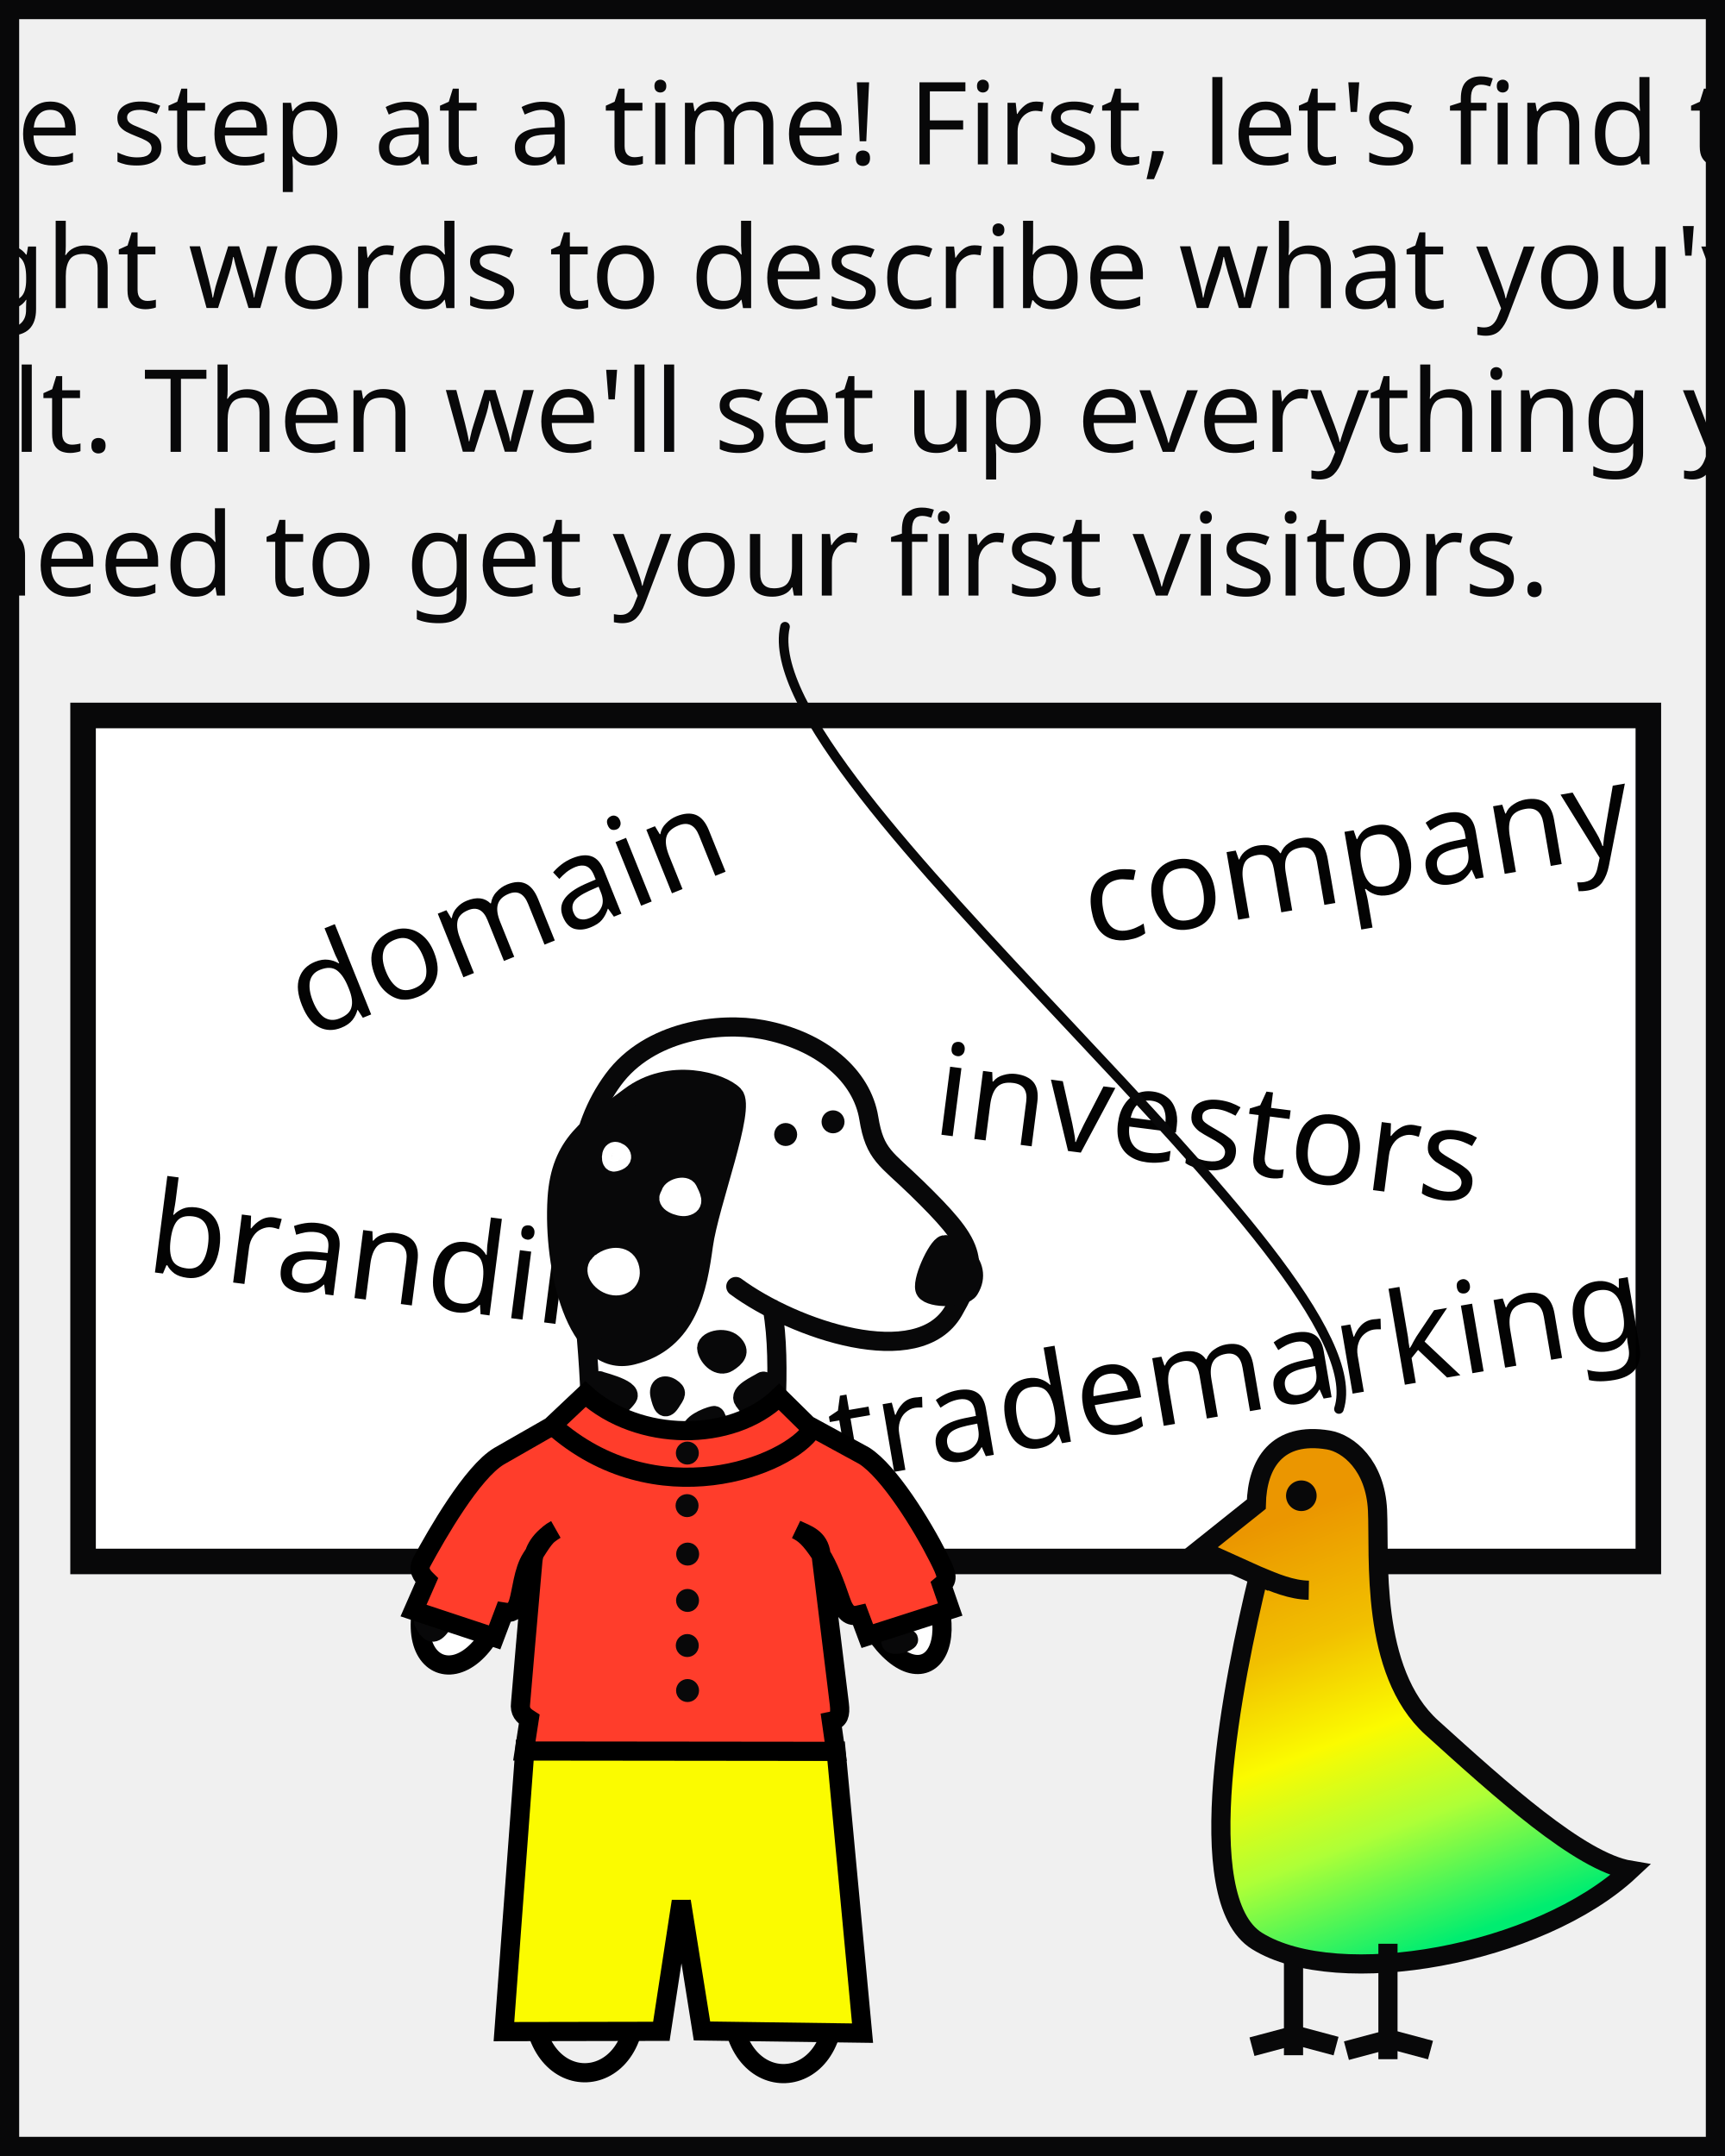
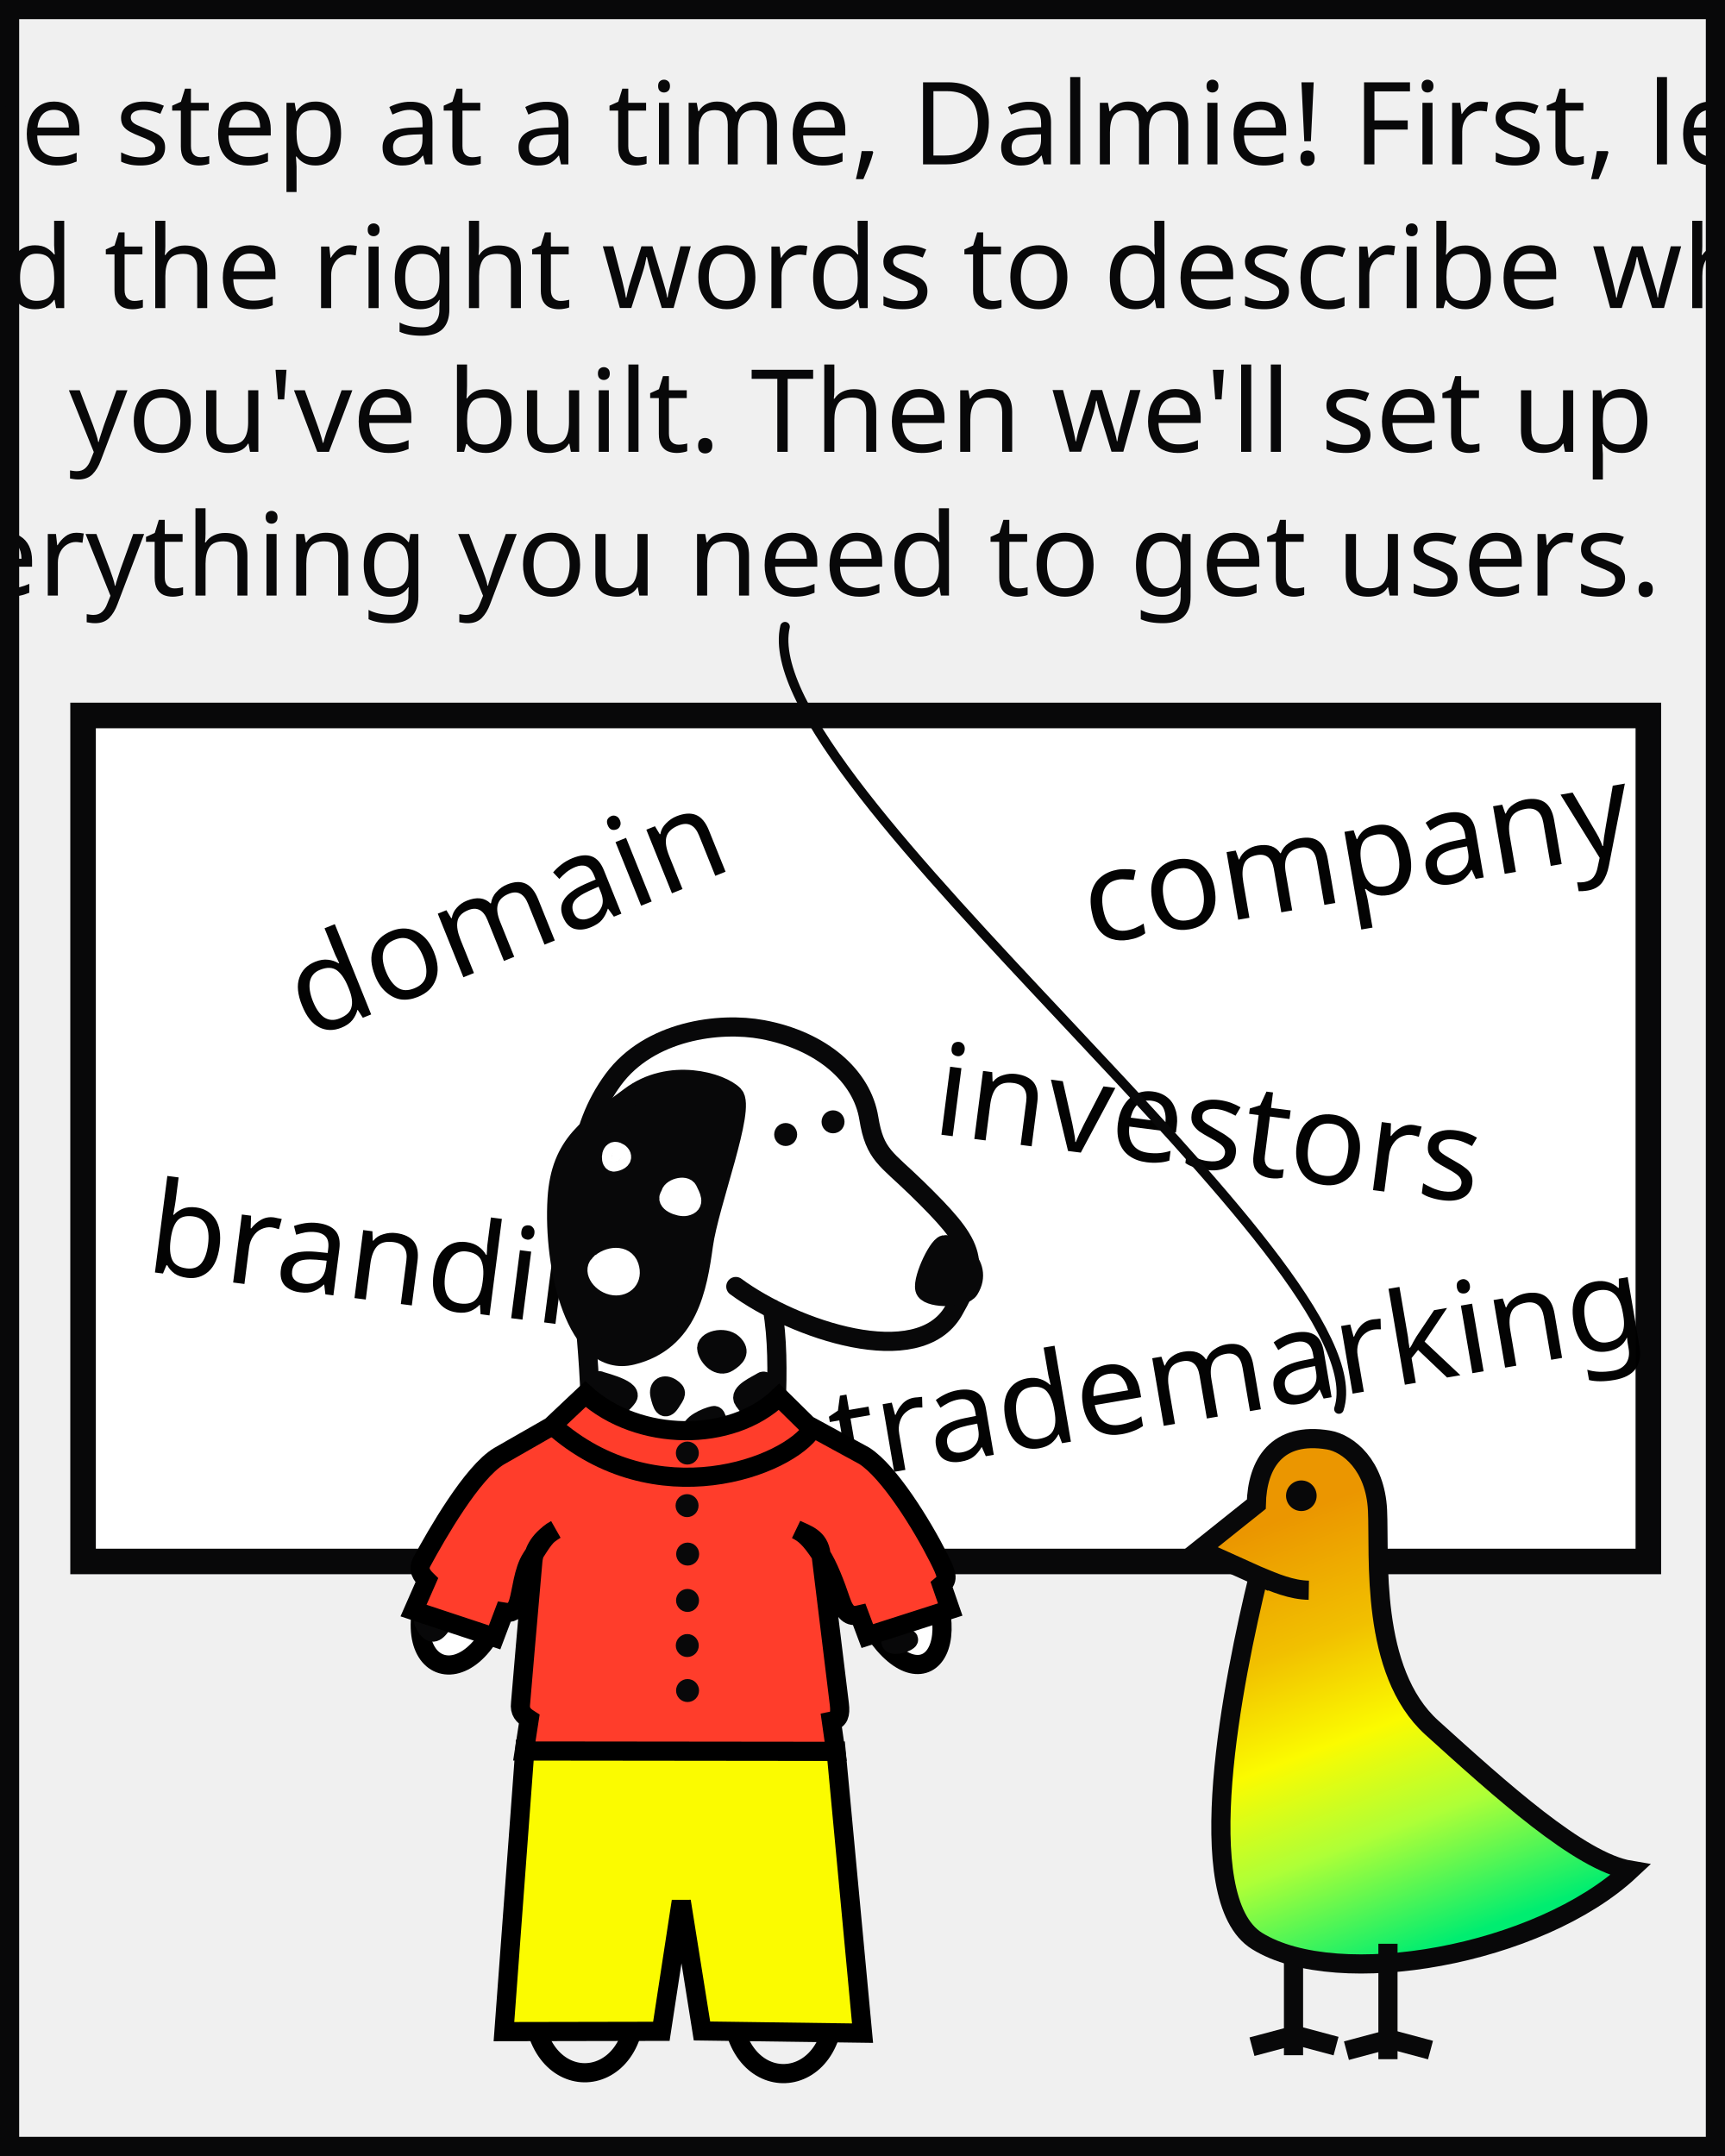
<svg xmlns="http://www.w3.org/2000/svg" xmlns:xlink="http://www.w3.org/1999/xlink" width="1080" height="1350" viewBox="0 0 285.75 357.188" version="1.1" id="svg1">
  <defs id="defs1">
    <rect x="337.606" y="293.087" width="868.13" height="871.84" id="rect26" />
    <rect x="358.011" y="335.751" width="877.405" height="734.572" id="rect25" />
    <rect x="418.448" y="244.753" width="748.074" height="801.367" id="rect16" />
    <clipPath clipPathUnits="userSpaceOnUse" id="clipPath3">
      <rect style="fill:#370188;stroke:#370188;stroke-width:3.175" id="rect4" width="387.914" height="225.631" x="-131.677" y="-44.13" ry="1.595" />
    </clipPath>
    <clipPath clipPathUnits="userSpaceOnUse" id="clipPath1">
      <rect style="fill:#ffb65b;stroke:#080809;stroke-width:1;stroke-opacity:1" id="rect2" width="52.834" height="56.148" x="25.121" y="5.599" />
    </clipPath>
    <linearGradient xlink:href="#linearGradient220-8" id="linearGradient26" gradientUnits="userSpaceOnUse" gradientTransform="matrix(4.130182,0.4632742,-0.4632742,4.130182,-3162.166,-1447.878)" x1="825.864" y1="559.992" x2="860.428" y2="627.826" />
    <linearGradient id="linearGradient220-8">
      <stop style="stop-color:#eb9600;stop-opacity:1;" offset="0.05" id="stop215-1" />
      <stop style="stop-color:#f1c000;stop-opacity:1;" offset="0.299" id="stop216-6" />
      <stop style="stop-color:#fbfb00;stop-opacity:1;" offset="0.503" id="stop217-1" />
      <stop style="stop-color:#aeff37;stop-opacity:1;" offset="0.703" id="stop218-5" />
      <stop style="stop-color:#00ed70;stop-opacity:1;" offset="0.95" id="stop219-7" />
    </linearGradient>
  </defs>
  <g id="layer1">
    <rect style="fill:none;fill-opacity:1;fill-rule:nonzero;stroke:#080809;stroke-width:3.175;stroke-dasharray:none;stroke-opacity:1" id="rect113-4-2" width="282.575" height="354.012" x="1.587" y="1.587" />
    <g id="g2-6" transform="matrix(3.175,0,0,3.175,-1375.382,-584.1037)">
      <g id="g3" transform="translate(434.6348,-86.3559)">
        <rect style="fill:#ffffff;fill-opacity:1;stroke:#080809;stroke-width:1.333;stroke-linecap:round;stroke-dasharray:none;stroke-opacity:1" id="rect37-0-8" width="81.667" height="44.144" x="2.89" y="307.659" />
      </g>
      <text xml:space="preserve" style="font-weight:bold;font-size:6.667px;line-height:1.3;font-family:Inter;-inkscape-font-specification:'Inter Bold';text-align:start;text-decoration-color:#000000;letter-spacing:0.012px;word-spacing:0px;writing-mode:lr-tb;direction:ltr;text-anchor:start;white-space:pre;opacity:0.985;fill:#000000;fill-opacity:1;stroke:none;stroke-width:1.667" x="508.772" y="179.823" id="text4-1-0-5" transform="rotate(7.31176)">
        <tspan id="tspan4-8-1-8" style="font-style:normal;font-variant:normal;font-weight:normal;font-stretch:normal;font-size:6.667px;font-family:'The Girl Next Door';-inkscape-font-specification:'The Girl Next Door';fill:#000000;fill-opacity:1;stroke:none;stroke-width:1.667" x="508.772" y="179.823">investors</tspan>
      </text>
      <text xml:space="preserve" style="font-weight:bold;font-size:6.667px;line-height:1.3;font-family:Inter;-inkscape-font-specification:'Inter Bold';text-align:start;text-decoration-color:#000000;letter-spacing:0.012px;word-spacing:0px;writing-mode:lr-tb;direction:ltr;text-anchor:start;white-space:pre;opacity:0.985;fill:#000000;fill-opacity:1;stroke:none;stroke-width:1.667" x="468.987" y="192.171" id="text4-1-0-5-1" transform="rotate(7.31176)">
        <tspan id="tspan4-8-1-8-2" style="font-style:normal;font-variant:normal;font-weight:normal;font-stretch:normal;font-size:6.667px;font-family:'The Girl Next Door';-inkscape-font-specification:'The Girl Next Door';fill:#000000;fill-opacity:1;stroke:none;stroke-width:1.667" x="468.987" y="192.171">branding</tspan>
      </text>
      <text xml:space="preserve" style="font-weight:bold;font-size:6.667px;line-height:1.3;font-family:Inter;-inkscape-font-specification:'Inter Bold';text-align:start;text-decoration-color:#000000;letter-spacing:0.012px;word-spacing:0px;writing-mode:lr-tb;direction:ltr;text-anchor:start;white-space:pre;opacity:0.985;fill:#000000;fill-opacity:1;stroke:none;stroke-width:1.667" x="426.186" y="337.735" id="text4-1-0" transform="rotate(-9.679294)">
        <tspan id="tspan4-8-1" style="font-style:normal;font-variant:normal;font-weight:normal;font-stretch:normal;font-size:6.667px;font-family:'The Girl Next Door';-inkscape-font-specification:'The Girl Next Door';fill:#000000;fill-opacity:1;stroke:none;stroke-width:1.667" x="426.186" y="337.735">trademarking</tspan>
      </text>
-       <text xml:space="preserve" style="font-style:normal;font-variant:normal;font-weight:normal;font-stretch:normal;font-size:19.05px;font-family:'Nanum Pen';-inkscape-font-specification:'Nanum Pen';text-align:center;letter-spacing:0px;word-spacing:0px;writing-mode:lr-tb;direction:ltr;text-anchor:middle;white-space:pre;inline-size:275.264;display:inline;fill:#080809;fill-opacity:1;stroke:none;stroke-width:1.587;stroke-linecap:round;stroke-dasharray:none;stroke-opacity:1" x="-17.829" y="156.497" id="text17-6-5-0-9-6" transform="matrix(0.3149606,0,0,0.3149606,483.7415,143.2564)">
-         <tspan x="-17.829" y="156.497" id="tspan2">One step at a time! First, let's find the<tspan y="156.497" id="tspan3"> </tspan>
+       <text xml:space="preserve" style="font-style:normal;font-variant:normal;font-weight:normal;font-stretch:normal;font-size:19.05px;font-family:'Nanum Pen';-inkscape-font-specification:'Nanum Pen';text-align:center;letter-spacing:0px;word-spacing:0px;writing-mode:lr-tb;direction:ltr;text-anchor:middle;white-space:pre;inline-size:266.524;display:inline;fill:#080809;fill-opacity:1;stroke:none;stroke-width:1.587;stroke-linecap:round;stroke-dasharray:none;stroke-opacity:1" x="-17.829" y="156.497" id="text17-6-5-0-9-6" transform="matrix(0.3149606,0,0,0.3149606,483.7415,143.2564)">
+         <tspan x="-17.829" y="156.497" id="tspan1">One step at a time, Dalmie! First, let's<tspan y="156.497" id="tspan10"> </tspan>
        </tspan>
-         <tspan x="-17.829" y="180.309" id="tspan5">right words to describe what you've<tspan y="180.309" id="tspan6"> </tspan>
+         <tspan x="-17.829" y="180.309" id="tspan11">find the right words to describe what<tspan y="180.309" id="tspan12"> </tspan>
        </tspan>
-         <tspan x="-17.829" y="204.122" id="tspan7">built. Then we'll set up everything you<tspan y="204.122" id="tspan8"> </tspan>
+         <tspan x="-17.829" y="204.122" id="tspan13">you've built. Then we'll set up<tspan y="204.122" id="tspan14"> </tspan>
        </tspan>
-         <tspan x="-17.829" y="227.934" id="tspan9">need to get your first visitors.</tspan>
+         <tspan x="-17.829" y="227.934" id="tspan15">everything you need to get users.</tspan>
      </text>
      <path style="fill:none;fill-opacity:1;stroke:#080809;stroke-width:0.5;stroke-linecap:round;stroke-dasharray:none;stroke-opacity:1" d="m 503.048,257.492 c 2.434,-7.452 -30.752,-32.75 -28.899,-40.821" id="path13-1-9-2-1-7-8-0-7-8" />
      <text xml:space="preserve" style="font-weight:bold;font-size:6.667px;line-height:1.3;font-family:Inter;-inkscape-font-specification:'Inter Bold';text-align:start;text-decoration-color:#000000;letter-spacing:0.012px;word-spacing:0px;writing-mode:lr-tb;direction:ltr;text-anchor:start;white-space:pre;opacity:0.985;fill:#000000;fill-opacity:1;stroke:none;stroke-width:1.667" x="327.762" y="388.814" id="text4" transform="rotate(-21.93592)">
        <tspan id="tspan4" style="font-style:normal;font-variant:normal;font-weight:normal;font-stretch:normal;font-size:6.667px;font-family:'The Girl Next Door';-inkscape-font-specification:'The Girl Next Door';fill:#000000;fill-opacity:1;stroke:none;stroke-width:1.667" x="327.762" y="388.814">domain</tspan>
      </text>
      <text xml:space="preserve" style="font-weight:bold;font-size:6.667px;line-height:1.3;font-family:Inter;-inkscape-font-specification:'Inter Bold';text-align:start;text-decoration-color:#000000;letter-spacing:0.012px;word-spacing:0px;writing-mode:lr-tb;direction:ltr;text-anchor:start;white-space:pre;opacity:0.985;fill:#000000;fill-opacity:1;stroke:none;stroke-width:1.667" x="443.406" y="313.048" id="text4-1" transform="rotate(-9.767213)">
        <tspan id="tspan4-8" style="font-style:normal;font-variant:normal;font-weight:normal;font-stretch:normal;font-size:6.667px;font-family:'The Girl Next Door';-inkscape-font-specification:'The Girl Next Door';fill:#000000;fill-opacity:1;stroke:none;stroke-width:1.667" x="443.406" y="313.048">company</tspan>
      </text>
    </g>
    <g id="g25" transform="matrix(0.2645833,0,0,0.2645833,222.5977,-85.72616)">
      <g id="g21" transform="matrix(-1,0,0,1,383.4936,-444.5253)">
        <path style="fill:#080809;fill-opacity:1;stroke:#080809;stroke-width:12;stroke-linecap:butt;stroke-dasharray:none;stroke-opacity:1" d="m 414.956,1983.144 v 72.282" id="path20" />
        <path style="fill:#080809;fill-opacity:1;stroke:#080809;stroke-width:12;stroke-linecap:butt;stroke-dasharray:none;stroke-opacity:1" d="m 388.326,2049.72 25.614,-6.863 27.016,7.239" id="path21" />
      </g>
      <path style="display:inline;fill:url(#linearGradient26);stroke:#080809;stroke-width:12;stroke-dasharray:none;stroke-opacity:1" d="m -53.393,1310.862 -36.885,-16.635 35.515,-28.352 c 0.543,-25.498 13.111,-45.532 45.105,-40.214 12.468,2.072 29.444,15.875 30.794,44.022 1.363,28.419 -5.033,100.815 34.013,136.119 42.643,38.557 92.704,84.024 124.159,89.256 -57.048,53.398 -183.082,75.692 -233.571,44.336 -42.767,-26.561 -14.776,-164.18 0.87,-228.533 10.112,4.233 20.662,8.723 31.501,8.885 -10.839,-0.165 -21.386,-4.646 -31.501,-8.885 z" id="path22" />
      <circle style="display:inline;fill:#080809;fill-opacity:1;stroke:none;stroke-width:10.996;stroke-dasharray:none;stroke-opacity:1" id="circle22" cx="114.118" cy="1255.686" r="9.579" transform="rotate(6.4)" />
      <g id="g24" transform="matrix(-1,0,0,1,383.4936,-444.5253)">
        <path style="fill:#080809;fill-opacity:1;stroke:#080809;stroke-width:12;stroke-linecap:butt;stroke-dasharray:none;stroke-opacity:1" d="m 355.822,1985.635 v 72.282" id="path23" />
        <path style="fill:#080809;fill-opacity:1;stroke:#080809;stroke-width:12;stroke-linecap:butt;stroke-dasharray:none;stroke-opacity:1" d="m 329.192,2052.21 25.614,-6.863 27.016,7.239" id="path24" />
      </g>
    </g>
    <g id="g40" transform="matrix(3.175,0,0,3.175,-50.33824,119.13)">
      <g id="g26" transform="translate(-140.3533,-19.48443)" style="display:inline">
        <path id="path15" style="fill:#ffffff;fill-opacity:1;stroke:#080809;stroke-width:1;stroke-linecap:round" d="m 194.598,49.094 c 3.045,2.248 9.513,4.453 11.355,1.276 1.528,-2.634 1.043,-3.519 -1.915,-6.41 -1.589,-1.553 -2.189,-1.717 -2.5,-3.647 -0.356,-2.212 -2.464,-4.052 -5.545,-4.626 -2.258,-0.421 -5.906,0.05 -7.786,2.603 -3.882,5.272 -0.371,12.437 -1.383,21.566 m 9.681,-9.604 c 0.545,2.982 -0.01,7.346 -0.023,9.135 l -9.658,0.469" />
        <circle style="display:inline;fill:#080809;fill-opacity:1;stroke:#080809;stroke-width:0.253;stroke-opacity:1" id="circle14" cx="197.199" cy="41.162" r="0.473" transform="translate(2.6666667e-6)" />
        <circle style="display:inline;fill:#080809;fill-opacity:1;stroke:#080809;stroke-width:0.253;stroke-opacity:1" id="circle15" cx="199.671" cy="40.5" r="0.473" transform="translate(2.6666667e-6)" />
        <path style="fill:#080809;fill-opacity:1;stroke:#080809;stroke-width:1;stroke-linecap:butt;stroke-opacity:1" d="m 204.499,49.313 c 0.3,0.422 1.986,0.406 2.275,-0.062 0.848,-1.372 -0.934,-2.416 -1.296,-2.336 -0.362,0.08 -1.259,2.004 -0.979,2.398 z" id="path16" />
        <path style="fill:#080809;fill-opacity:1;stroke:#080809;stroke-width:1;stroke-linecap:butt;stroke-opacity:1" d="m 192.273,56.75 c 0.113,0.473 0.741,1.907 1.046,1.45 0.305,-0.457 0.485,-2.452 0.123,-2.372 -0.362,0.08 -1.281,0.453 -1.169,0.922 z" id="path17" />
        <path style="fill:#080809;fill-opacity:1;stroke:#080809;stroke-width:1;stroke-linecap:butt;stroke-opacity:1" d="m 195.008,55.037 c 0.27,0.405 1.391,1.584 1.518,1.05 0.127,-0.535 -0.227,-2.238 -0.538,-2.038 -0.311,0.201 -1.248,0.587 -0.98,0.988 z" id="path18" />
        <path style="fill:#080809;fill-opacity:1;stroke:#080809;stroke-width:1;stroke-linecap:butt;stroke-opacity:1" d="m 187.392,55.581 c 0.3,0.422 1.255,-0.257 1.56,-0.714 0.305,-0.457 -1.679,-0.88 -1.464,-0.857 0.214,0.023 -0.375,1.178 -0.095,1.571 z" id="path19" />
        <path style="fill:#080809;fill-opacity:1;stroke:#080809;stroke-width:1;stroke-linecap:butt;stroke-opacity:1" d="m 193.086,52.38 c 0.113,0.473 0.641,0.963 1.105,0.669 0.389,-0.247 0.696,-0.557 0.247,-0.976 -0.449,-0.419 -1.464,-0.162 -1.352,0.307 z" id="path20-0" />
        <path style="fill:#080809;fill-opacity:1;stroke:#080809;stroke-width:1;stroke-linecap:butt;stroke-opacity:1" d="m 190.642,54.783 c 0.113,0.473 0.236,0.834 0.541,0.377 0.305,-0.457 0.381,-0.55 0.037,-0.776 -0.345,-0.226 -0.69,-0.07 -0.578,0.399 z" id="path21-6" />
        <g id="g25-0" transform="translate(-3.3333333e-6)">
          <path style="fill:#080809;fill-opacity:1;stroke:#080809;stroke-width:1;stroke-linecap:butt;stroke-opacity:1" d="m 189.076,39.185 c -2.073,1.567 -3.622,2.399 -3.802,5.321 -0.221,3.589 0.979,8.897 3.913,8.173 2.934,-0.724 3.414,-3.52 3.719,-5.73 0.305,-2.21 2.236,-7.158 1.589,-7.837 -0.647,-0.679 -3.346,-1.494 -5.419,0.073 z" id="path22-4" />
          <path style="fill:#ffffff;fill-opacity:1;stroke:#ffffff;stroke-width:1;stroke-linecap:butt;stroke-opacity:1" d="m 187.47,47.95 c -0.34,0.348 0.13,1.031 0.781,1.104 0.546,0.061 1.002,-0.359 0.783,-1.012 -0.219,-0.653 -1.105,-0.561 -1.563,-0.092 z" id="path23-0" />
          <path style="fill:#ffffff;fill-opacity:1;stroke:#ffffff;stroke-width:1;stroke-linecap:butt;stroke-opacity:1" d="m 191.185,44.317 c -0.34,0.348 0.476,0.665 0.801,0.594 0.537,-0.116 0.248,-0.542 0.11,-0.849 -0.138,-0.307 -0.912,-0.092 -0.912,0.255 z" id="path24-5" />
          <path style="fill:#ffffff;fill-opacity:1;stroke:#ffffff;stroke-width:1;stroke-linecap:butt;stroke-opacity:1" d="m 188.266,42.597 c 0.666,-0.145 0.289,-0.546 0.04,-0.552 -0.25,-0.005 -0.254,0.599 -0.04,0.552 z" id="path25" />
        </g>
      </g>
      <g id="g27" transform="translate(9.12835,-3.283261)" style="display:inline">
        <path style="fill:#ffffff;fill-opacity:1;stroke:#000000;stroke-width:1;stroke-linecap:butt;stroke-opacity:1" d="m 51.337,48.968 c 2.567,6.146 6.229,3.743 3.674,-1.419" id="path26" />
        <path style="fill:#080809;fill-opacity:1;stroke:#080809;stroke-width:1;stroke-linecap:butt;stroke-opacity:1" d="m 53.222,51.114 c 0.024,0.104 -0.102,0.385 0.091,0.431 0.36,0.086 0.918,-0.192 0.801,-0.25 -0.349,-0.172 -0.922,-0.311 -0.892,-0.182 z" id="path27" />
      </g>
      <g id="g29" transform="rotate(-9.637555,15.34181,-8.670671)" style="display:inline">
        <path style="fill:#ffffff;fill-opacity:1;stroke:#000000;stroke-width:1;stroke-linecap:butt;stroke-opacity:1" d="m 29.728,47.011 c -4.143,5.235 0.342,8.071 2.99,2.564" id="path28" />
        <path style="fill:#080809;fill-opacity:1;stroke:#080809;stroke-width:1;stroke-linecap:butt;stroke-opacity:1" d="m 28.325,50.227 c 0.184,0.451 0.328,0.673 0.742,0.311 0.347,-0.303 0.215,-0.424 0.113,-0.581 -0.102,-0.157 -1.038,-0.176 -0.856,0.27 z" id="path29" />
      </g>
      <path style="display:inline;fill:none;fill-opacity:1;stroke:#000000;stroke-width:1;stroke-linecap:butt;stroke-opacity:1" d="m -219.72,63.339 c -0.173,5.429 5.528,5.309 5.357,0.271" id="path30" transform="translate(263.3772,3.234928)" />
      <path style="display:inline;fill:none;fill-opacity:1;stroke:#000000;stroke-width:1;stroke-linecap:butt;stroke-opacity:1" d="m -209.355,63.384 c -0.173,5.429 5.528,5.309 5.357,0.271" id="path31" transform="translate(263.3772,3.234928)" />
      <path style="display:inline;fill:#fbfb00;fill-opacity:1;fill-rule:nonzero;stroke:#000000;stroke-width:1;stroke-dasharray:none;stroke-opacity:1" d="m -221.23,65.254 8.213,-0.016 1.039,-6.785 1.08,6.767 8.378,0.114 -1.38,-14.724 c -4.084,-0.031 -9.962,-0.059 -16.237,-0.09 z" id="path32" transform="translate(263.3772,3.234928)" />
      <g id="g39" style="display:inline" transform="translate(9.12835,-3.283261)">
        <path style="fill:#ff3d2b;fill-opacity:1;stroke:#000000;stroke-width:1;stroke-linecap:butt;stroke-opacity:1" d="m 48.863,40.115 2.95,1.608 c 1.294,0.82 3.014,3.598 3.879,5.318 0.428,0.851 0.538,1.121 0.169,1.427 l 0.441,1.278 -4.324,1.387 -0.415,-1.107 c -0.411,0.098 -0.718,0.024 -0.98,-0.766 -0.264,-0.795 -0.666,-1.835 -1.039,-2.394 -0.559,-0.838 -0.855,-1.09 -1.281,-1.296 0.562,0.267 1.193,0.429 1.299,1.295 l 0.956,7.818 c 0.068,0.556 -0.032,0.82 -0.414,0.894 l 0.223,1.571 -16.245,-0.018 0.256,-1.658 c -0.303,-0.194 -0.509,-0.392 -0.452,-0.834 0,0 0.453,-5.355 0.64,-7.405 0.032,-0.353 0.179,-1.05 1.19,-1.659 -0.537,0.285 -0.681,0.589 -1.265,1.493 -0.429,0.664 -0.493,1.731 -0.683,2.332 -0.14,0.443 -0.373,0.547 -0.74,0.486 l -0.497,1.317 -4.23,-1.401 0.693,-1.579 c -0.269,-0.263 -0.48,-0.557 -0.257,-0.969 0.777,-1.433 2.624,-4.671 4.028,-5.507 l 2.716,-1.554 1.787,-1.687 c 2.781,2.51 7.623,2.535 10.105,0.142 z" id="path33" />
        <path style="fill:none;fill-opacity:1;stroke:#000000;stroke-width:1;stroke-linecap:butt;stroke-opacity:1" d="m 35.542,40.133 c 5.403,4.813 12.324,2.14 13.556,0.205" id="path34" />
        <circle style="fill:#080809;fill-opacity:1;stroke:#080809;stroke-width:0.253;stroke-opacity:1" id="circle34" cx="42.588" cy="41.583" r="0.473" />
        <circle style="fill:#080809;fill-opacity:1;stroke:#080809;stroke-width:0.253;stroke-opacity:1" id="circle35" cx="42.573" cy="44.326" r="0.473" />
        <circle style="fill:#080809;fill-opacity:1;stroke:#080809;stroke-width:0.253;stroke-opacity:1" id="circle36" cx="42.604" cy="46.854" r="0.473" />
        <circle style="fill:#080809;fill-opacity:1;stroke:#080809;stroke-width:0.253;stroke-opacity:1" id="circle37" cx="42.598" cy="49.273" r="0.473" />
        <circle style="fill:#080809;fill-opacity:1;stroke:#080809;stroke-width:0.253;stroke-opacity:1" id="circle38" cx="42.584" cy="51.626" r="0.473" />
        <circle style="fill:#080809;fill-opacity:1;stroke:#080809;stroke-width:0.253;stroke-opacity:1" id="circle39" cx="42.599" cy="53.975" r="0.473" />
      </g>
    </g>
  </g>
</svg>
